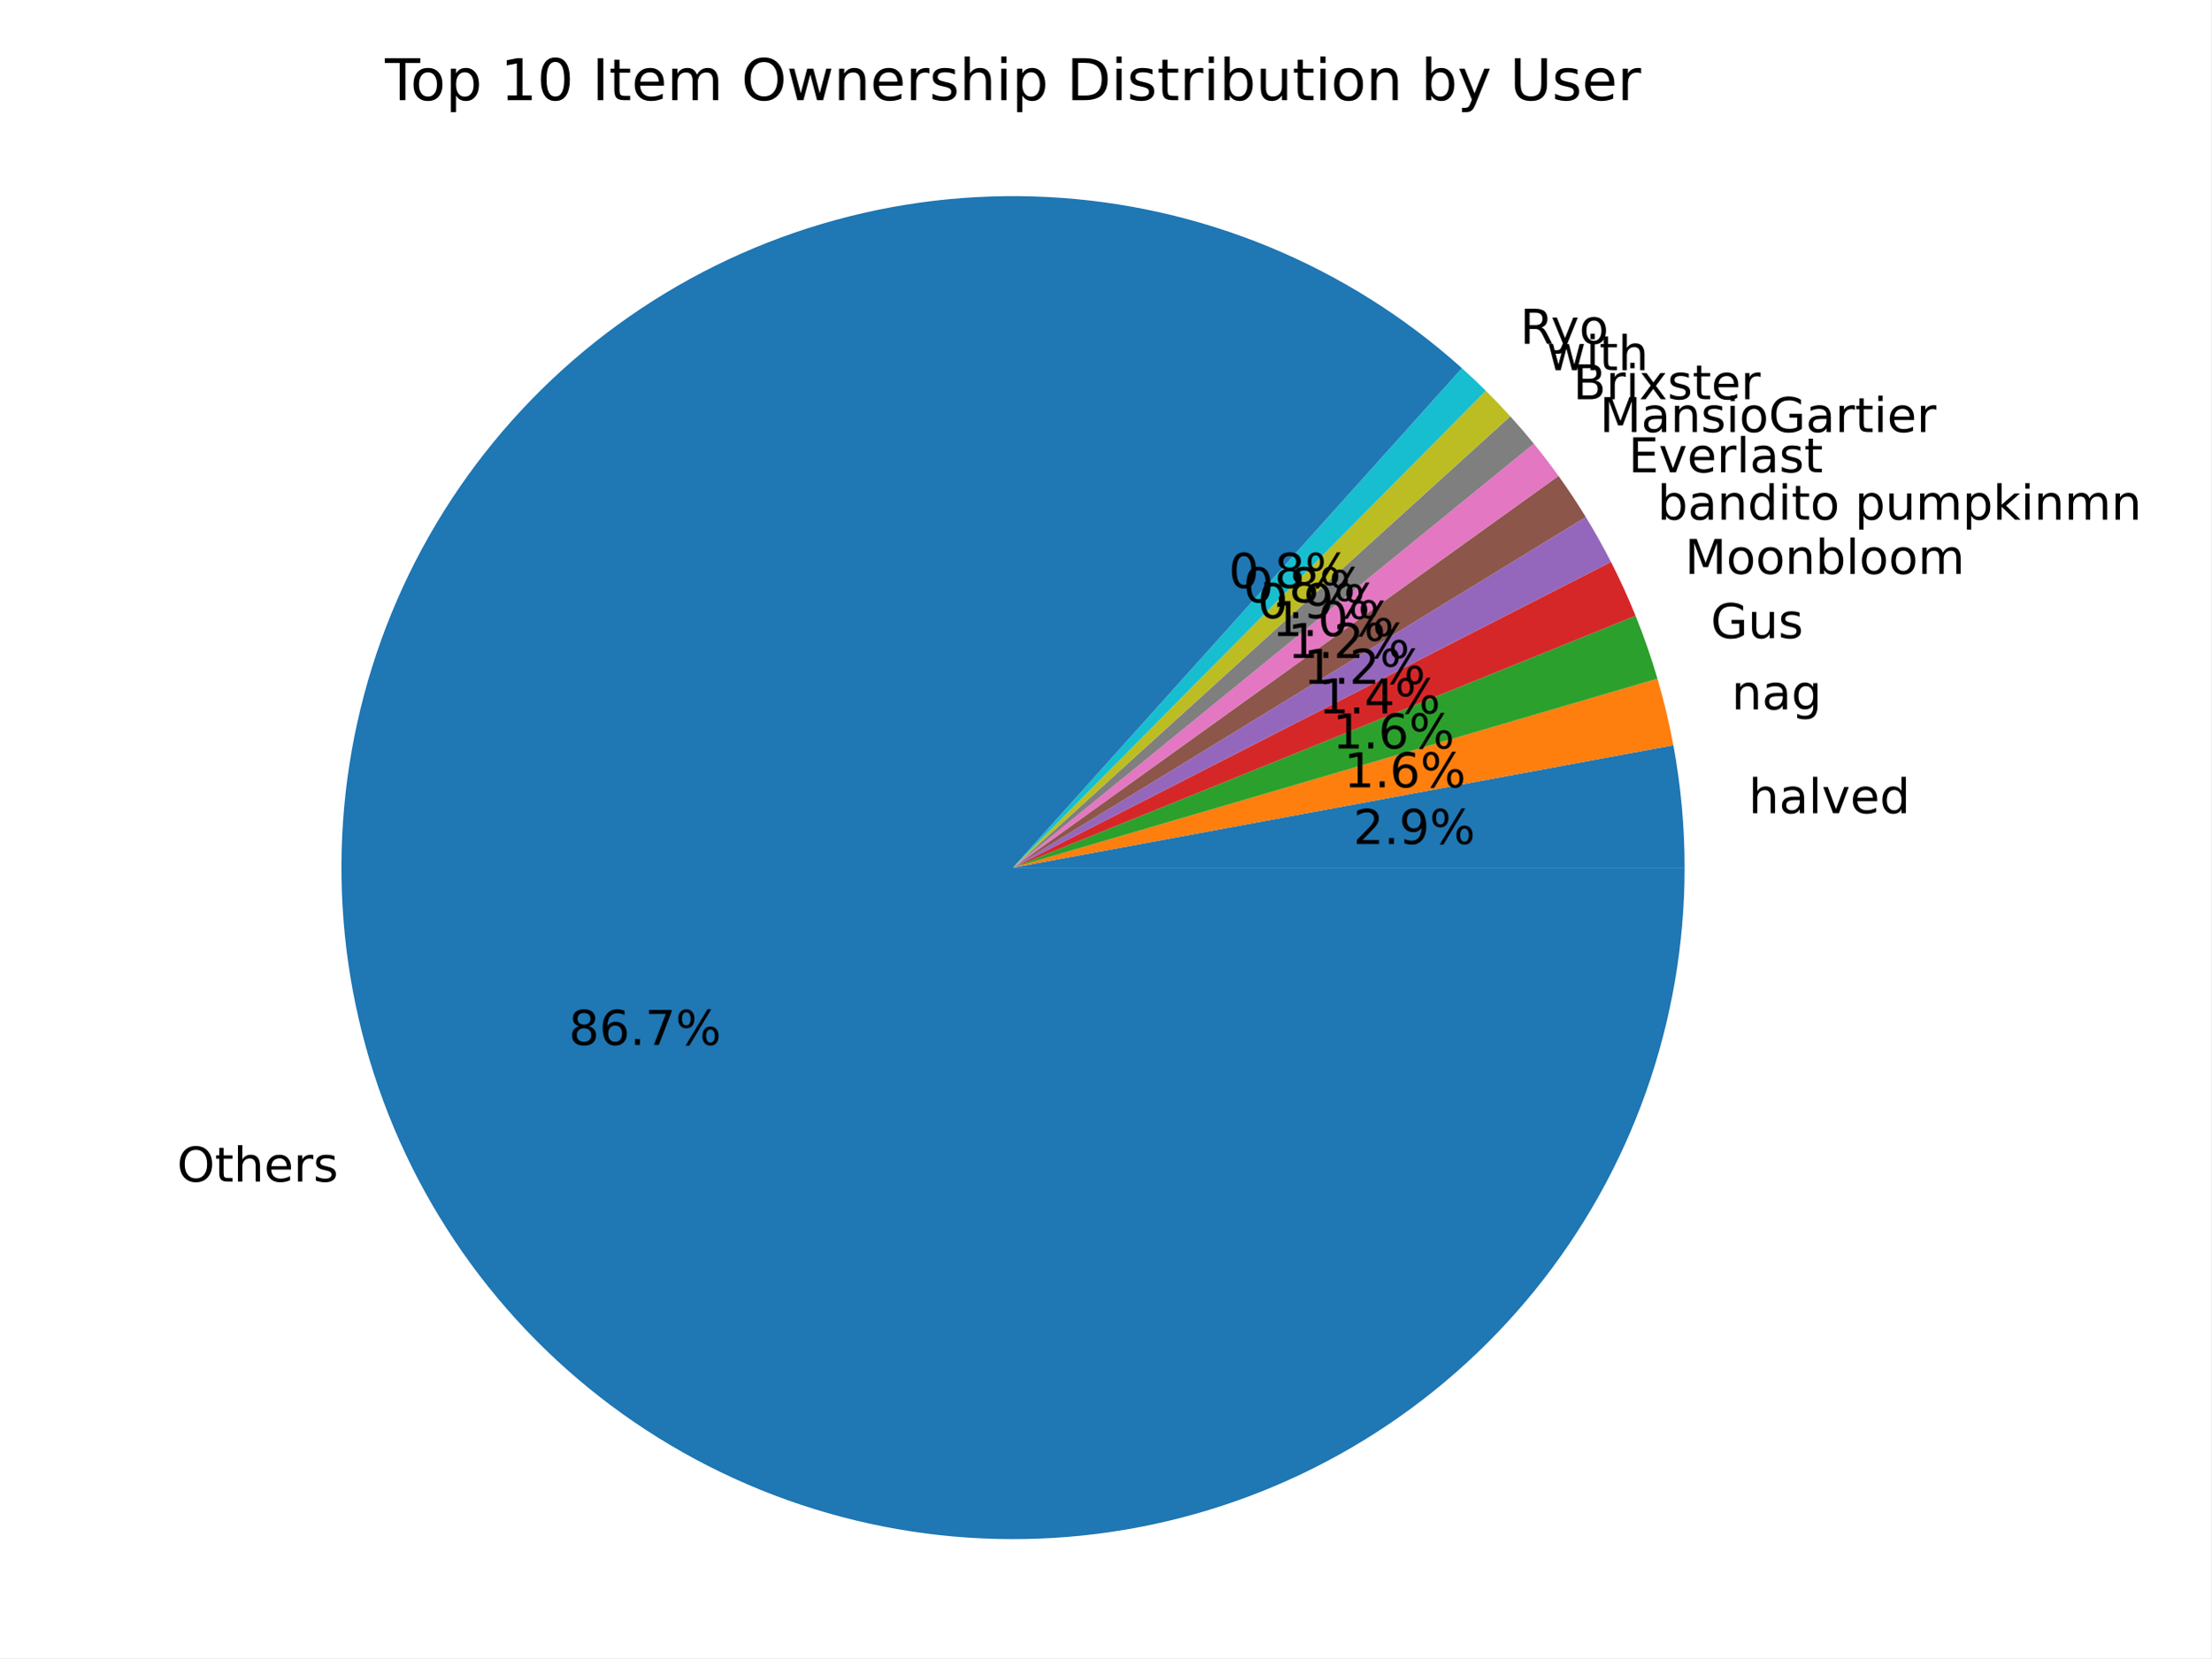
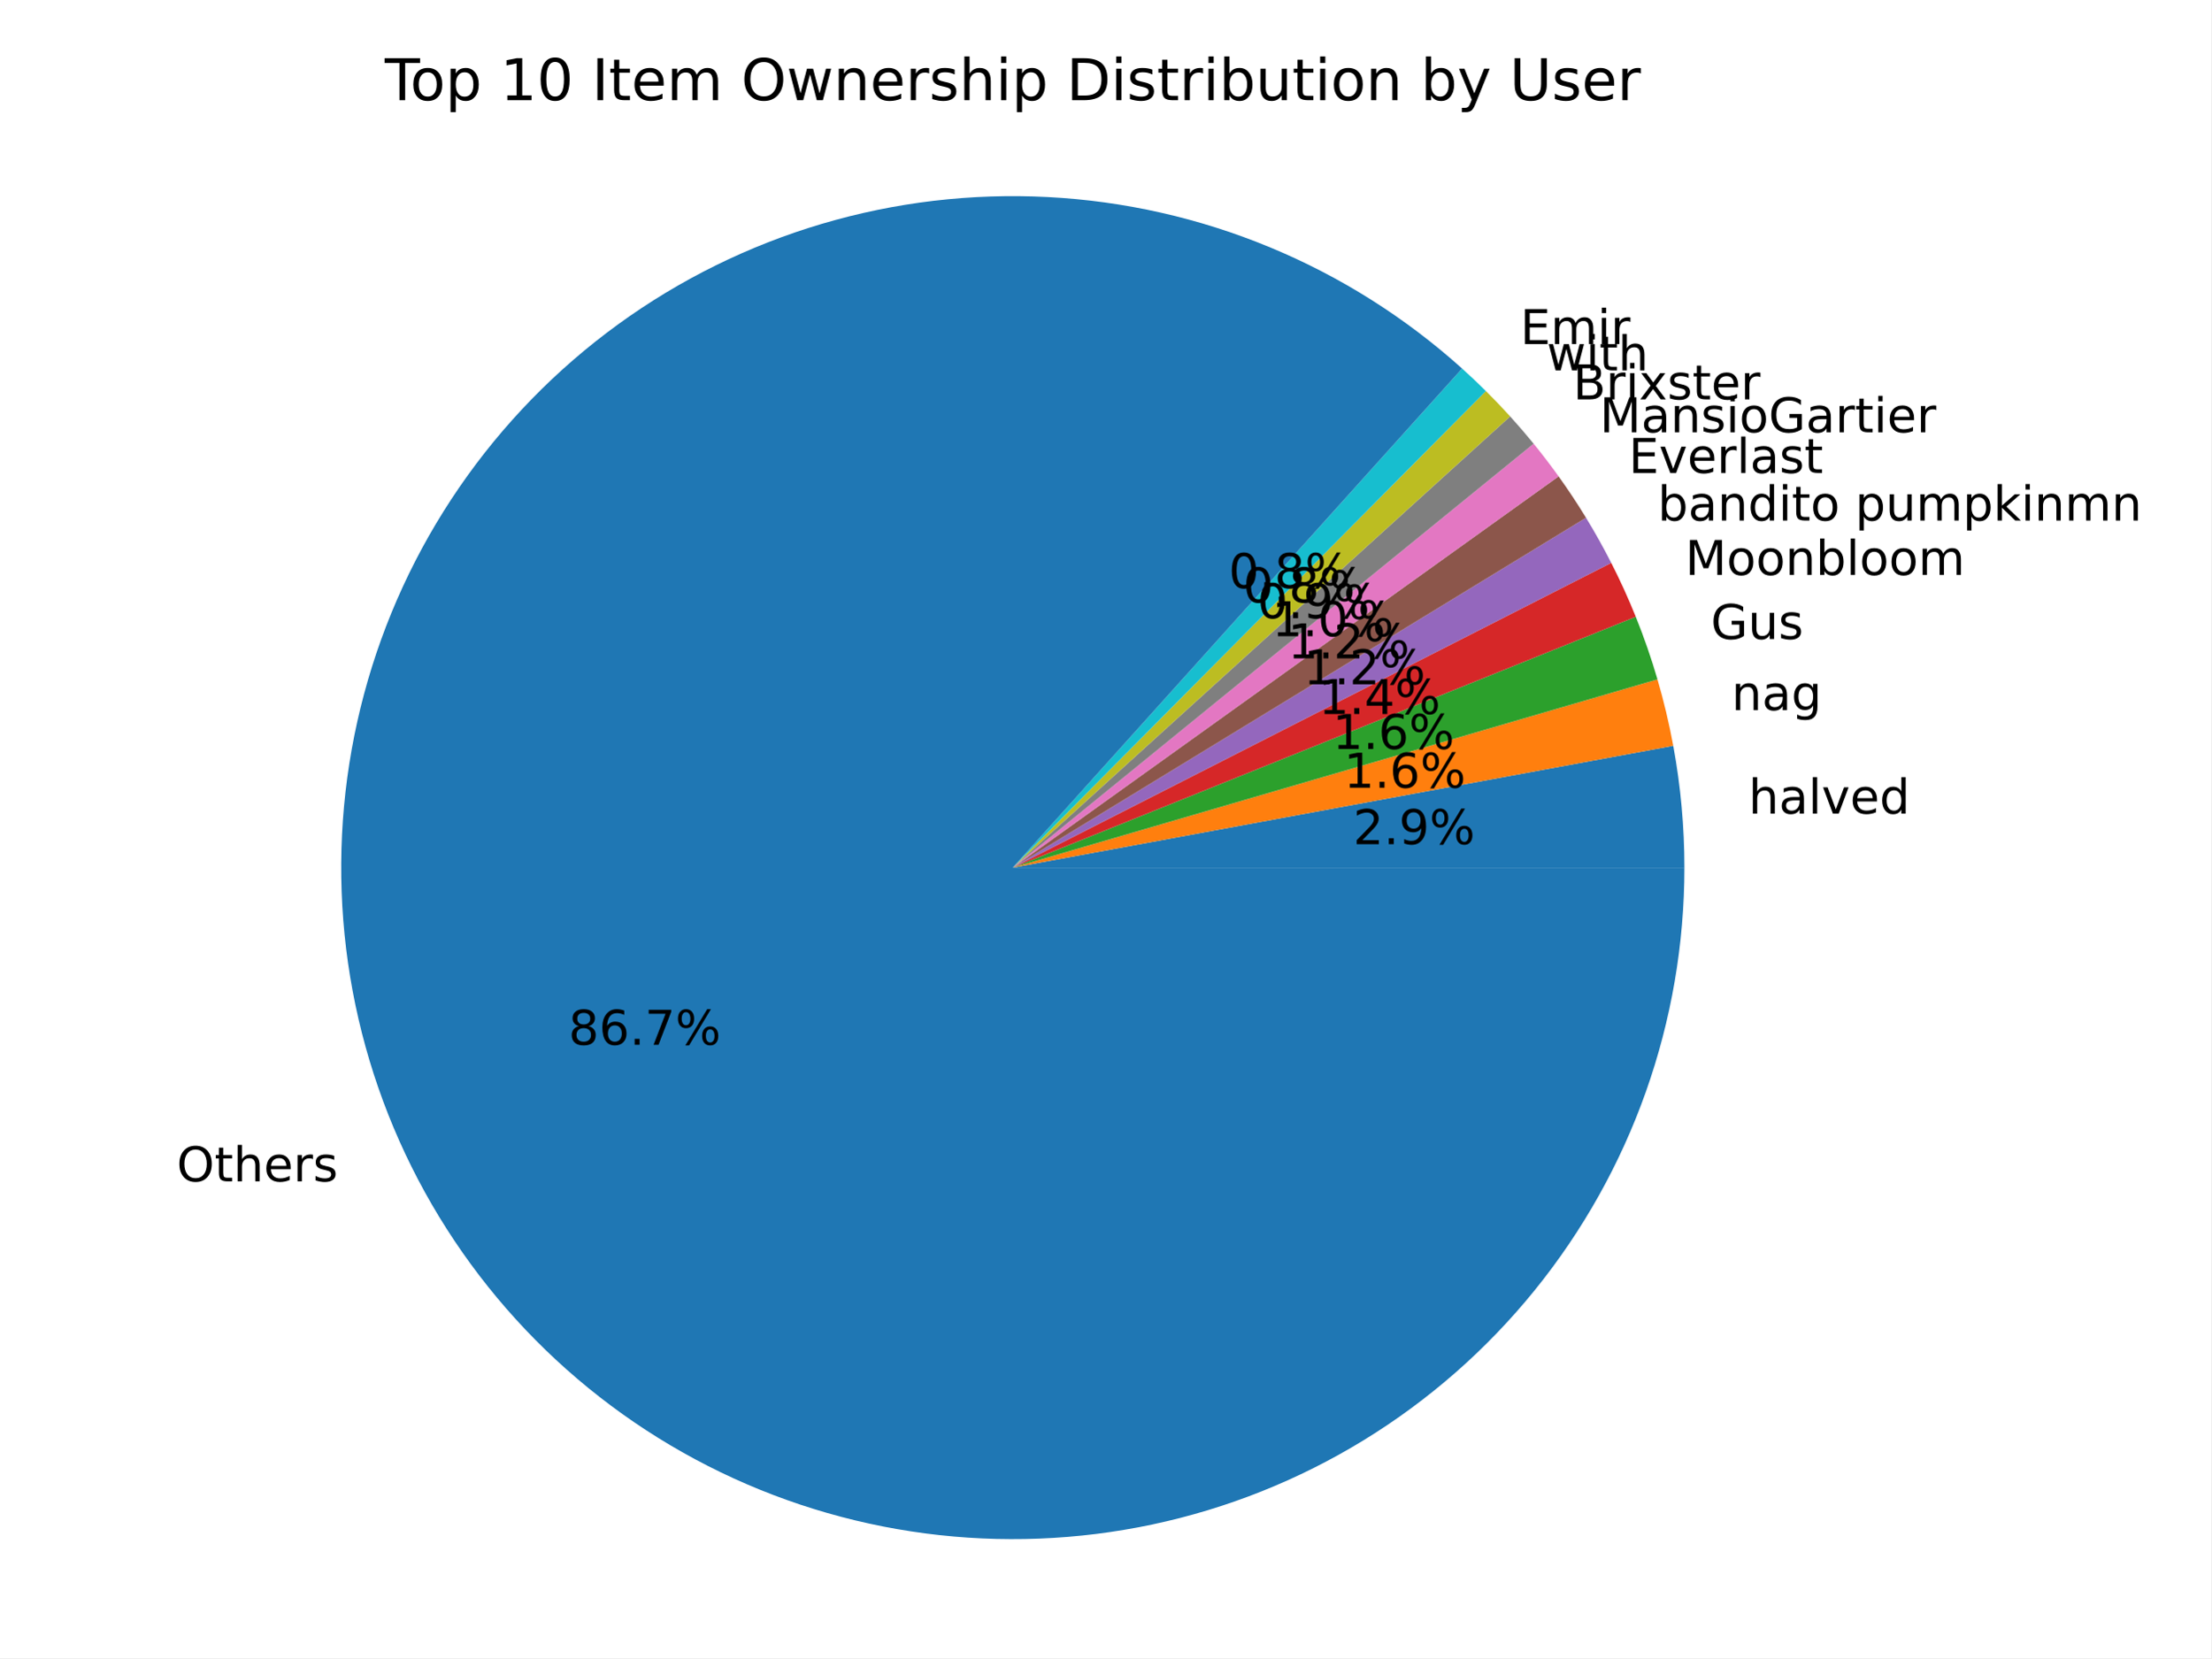
<svg xmlns="http://www.w3.org/2000/svg" xmlns:xlink="http://www.w3.org/1999/xlink" width="460.8pt" height="345.6pt" viewBox="0 0 460.8 345.6" version="1.1">
  <defs>
    <style type="text/css">*{stroke-linejoin: round; stroke-linecap: butt}</style>
  </defs>
  <g id="figure_1">
    <g id="patch_1">
      <path d="M 0 345.6  L 460.8 345.6  L 460.8 0  L 0 0  z " style="fill: #ffffff" />
    </g>
    <g id="axes_1">
      <g id="patch_2">
-         <path d="M 351.08 180.84  C 351.08 176.562 350.884 172.286 350.492 168.026  C 350.101 163.766 349.514 159.527 348.734 155.32  L 211.116 180.84  z " style="fill: #1f77b4" />
+         <path d="M 351.034 180.84  C 351.034 176.583 350.84 172.329 350.452 168.09  C 350.064 163.851 349.483 159.631 348.711 155.445  L 211.071 180.84  z " style="fill: #1f77b4" />
      </g>
      <g id="patch_3">
-         <path d="M 348.734 155.32  C 348.3 152.984 347.808 150.659 347.256 148.347  C 346.704 146.036 346.094 143.739 345.425 141.458  L 211.116 180.84  z " style="fill: #ff7f0e" />
+         <path d="M 348.711 155.445  C 348.281 153.111 347.791 150.789 347.242 148.48  C 346.693 146.171 346.086 143.876 345.42 141.598  L 211.071 180.84  z " style="fill: #ff7f0e" />
      </g>
      <g id="patch_4">
-         <path d="M 345.425 141.458  C 344.774 139.237 344.068 137.032 343.307 134.846  C 342.546 132.66 341.732 130.493 340.863 128.347  L 211.116 180.84  z " style="fill: #2ca02c" />
+         <path d="M 345.42 141.598  C 344.775 139.387 344.074 137.192 343.32 135.016  C 342.566 132.84 341.759 130.682 340.898 128.546  L 211.071 180.84  z " style="fill: #2ca02c" />
      </g>
      <g id="patch_5">
-         <path d="M 340.863 128.347  C 340.091 126.438 339.277 124.546 338.421 122.673  C 337.565 120.8 336.668 118.946 335.73 117.112  L 211.116 180.84  z " style="fill: #d62728" />
+         <path d="M 340.898 128.546  C 340.129 126.637 339.318 124.745 338.466 122.872  C 337.613 120.999 336.72 119.145 335.786 117.311  L 211.071 180.84  z " style="fill: #d62728" />
      </g>
      <g id="patch_6">
-         <path d="M 335.73 117.112  C 334.917 115.521 334.073 113.946 333.199 112.388  C 332.325 110.83 331.422 109.288 330.489 107.764  L 211.116 180.84  z " style="fill: #9467bd" />
+         <path d="M 335.786 117.311  C 334.971 115.711 334.125 114.127 333.249 112.56  C 332.374 110.993 331.468 109.443 330.532 107.91  L 211.071 180.84  z " style="fill: #9467bd" />
      </g>
      <g id="patch_7">
-         <path d="M 330.489 107.764  C 329.593 106.301 328.67 104.854 327.721 103.424  C 326.771 101.994 325.796 100.582 324.795 99.188  L 211.116 180.84  z " style="fill: #8c564b" />
+         <path d="M 330.532 107.91  C 329.633 106.438 328.707 104.982 327.754 103.544  C 326.802 102.106 325.822 100.685 324.817 99.283  L 211.071 180.84  z " style="fill: #8c564b" />
      </g>
      <g id="patch_8">
-         <path d="M 324.795 99.188  C 323.973 98.044 323.134 96.913 322.279 95.794  C 321.423 94.676 320.551 93.571 319.662 92.479  L 211.116 180.84  z " style="fill: #e377c2" />
+         <path d="M 324.817 99.283  C 323.985 98.123 323.136 96.976 322.269 95.842  C 321.402 94.707 320.518 93.587 319.617 92.48  L 211.071 180.84  z " style="fill: #e377c2" />
      </g>
      <g id="patch_9">
-         <path d="M 319.662 92.479  C 318.867 91.503 318.059 90.537 317.239 89.583  C 316.418 88.629 315.585 87.686 314.739 86.754  L 211.116 180.84  z " style="fill: #7f7f7f" />
+         <path d="M 319.617 92.48  C 318.826 91.508 318.023 90.548 317.206 89.598  C 316.39 88.649 315.561 87.71 314.719 86.783  L 211.071 180.84  z " style="fill: #7f7f7f" />
      </g>
      <g id="patch_10">
-         <path d="M 314.739 86.754  C 313.916 85.848 313.082 84.953 312.236 84.069  C 311.391 83.186 310.533 82.313 309.665 81.452  L 211.116 180.84  z " style="fill: #bcbd22" />
+         <path d="M 314.719 86.783  C 313.901 85.881 313.071 84.99 312.23 84.111  C 311.389 83.231 310.536 82.362 309.672 81.505  L 211.071 180.84  z " style="fill: #bcbd22" />
      </g>
      <g id="patch_11">
-         <path d="M 309.665 81.452  C 308.852 80.646 308.03 79.85 307.198 79.065  C 306.366 78.28 305.524 77.504 304.673 76.74  L 211.116 180.84  z " style="fill: #17becf" />
+         <path d="M 309.672 81.505  C 308.864 80.703 308.046 79.91 307.219 79.128  C 306.392 78.346 305.555 77.574 304.709 76.813  L 211.071 180.84  z " style="fill: #17becf" />
      </g>
      <g id="patch_12">
-         <path d="M 304.673 76.74  C 292.837 66.102 279.273 57.561 264.565 51.484  C 249.857 45.407 234.22 41.882 218.328 41.062  C 202.435 40.242 186.518 42.139 171.263 46.67  C 156.008 51.202 141.637 58.302 128.769 67.664  C 115.901 77.027 104.723 88.517 95.718 101.638  C 86.713 114.758 80.011 129.319 75.901 144.693  C 71.791 160.067 70.333 176.03 71.59 191.895  C 72.847 207.759 76.8 223.293 83.28 237.828  C 89.759 252.363 98.67 265.687 109.629 277.226  C 120.589 288.765 133.436 298.351 147.618 305.571  C 161.8 312.79 177.109 317.539 192.888 319.612  C 208.666 321.684 224.683 321.051 240.248 317.738  C 255.814 314.426 270.701 308.483 284.268 300.166  C 297.835 291.849 309.885 281.278 319.899 268.909  C 329.912 256.541 337.743 242.555 343.055 227.553  C 348.366 212.552 351.08 196.754 351.08 180.84  L 211.116 180.84  z " style="fill: #1f77b4" />
+         <path d="M 304.709 76.813  C 292.879 66.164 279.32 57.612 264.614 51.523  C 249.909 45.434 234.272 41.898 218.377 41.067  C 202.483 40.236 186.563 42.123 171.302 46.645  C 156.042 51.167 141.665 58.26 128.789 67.616  C 115.914 76.973 104.728 88.458 95.715 101.576  C 86.701 114.693 79.991 129.253 75.873 144.627  C 71.755 160.002 70.289 175.966 71.539 191.833  C 72.789 207.7 76.737 223.238 83.212 237.778  C 89.686 252.318 98.594 265.647 109.551 277.191  C 120.508 288.736 133.354 298.327 147.535 305.552  C 161.717 312.777 177.028 317.53 192.808 319.607  C 208.588 321.684 224.608 321.054 240.176 317.744  C 255.744 314.434 270.634 308.493 284.205 300.177  C 297.775 291.86 309.828 281.289 319.844 268.92  C 329.861 256.551 337.694 242.563 343.007 227.56  C 348.319 212.556 351.034 196.756 351.034 180.84  L 211.071 180.84  z " style="fill: #1f77b4" />
      </g>
      <g id="matplotlib.axis_1" />
      <g id="matplotlib.axis_2" />
      <g id="text_1">
-         <g transform="translate(364.4298 169.5043) scale(0.1 -0.1)">
+         <g transform="translate(364.3904 169.574) scale(0.1 -0.1)">
          <defs>
            <path id="DejaVuSans-68" d="M 3513 2113  L 3513 0  L 2938 0  L 2938 2094  Q 2938 2591 2744 2837  Q 2550 3084 2163 3084  Q 1697 3084 1428 2787  Q 1159 2491 1159 1978  L 1159 0  L 581 0  L 581 4863  L 1159 4863  L 1159 2956  Q 1366 3272 1645 3428  Q 1925 3584 2291 3584  Q 2894 3584 3203 3211  Q 3513 2838 3513 2113  z " transform="scale(0.015625)" />
            <path id="DejaVuSans-61" d="M 2194 1759  Q 1497 1759 1228 1600  Q 959 1441 959 1056  Q 959 750 1161 570  Q 1363 391 1709 391  Q 2188 391 2477 730  Q 2766 1069 2766 1631  L 2766 1759  L 2194 1759  z M 3341 1997  L 3341 0  L 2766 0  L 2766 531  Q 2569 213 2275 61  Q 1981 -91 1556 -91  Q 1019 -91 701 211  Q 384 513 384 1019  Q 384 1609 779 1909  Q 1175 2209 1959 2209  L 2766 2209  L 2766 2266  Q 2766 2663 2505 2880  Q 2244 3097 1772 3097  Q 1472 3097 1187 3025  Q 903 2953 641 2809  L 641 3341  Q 956 3463 1253 3523  Q 1550 3584 1831 3584  Q 2591 3584 2966 3190  Q 3341 2797 3341 1997  z " transform="scale(0.015625)" />
            <path id="DejaVuSans-6c" d="M 603 4863  L 1178 4863  L 1178 0  L 603 0  L 603 4863  z " transform="scale(0.015625)" />
            <path id="DejaVuSans-76" d="M 191 3500  L 800 3500  L 1894 563  L 2988 3500  L 3597 3500  L 2284 0  L 1503 0  L 191 3500  z " transform="scale(0.015625)" />
            <path id="DejaVuSans-65" d="M 3597 1894  L 3597 1613  L 953 1613  Q 991 1019 1311 708  Q 1631 397 2203 397  Q 2534 397 2845 478  Q 3156 559 3463 722  L 3463 178  Q 3153 47 2828 -22  Q 2503 -91 2169 -91  Q 1331 -91 842 396  Q 353 884 353 1716  Q 353 2575 817 3079  Q 1281 3584 2069 3584  Q 2775 3584 3186 3129  Q 3597 2675 3597 1894  z M 3022 2063  Q 3016 2534 2758 2815  Q 2500 3097 2075 3097  Q 1594 3097 1305 2825  Q 1016 2553 972 2059  L 3022 2063  z " transform="scale(0.015625)" />
            <path id="DejaVuSans-64" d="M 2906 2969  L 2906 4863  L 3481 4863  L 3481 0  L 2906 0  L 2906 525  Q 2725 213 2448 61  Q 2172 -91 1784 -91  Q 1150 -91 751 415  Q 353 922 353 1747  Q 353 2572 751 3078  Q 1150 3584 1784 3584  Q 2172 3584 2448 3432  Q 2725 3281 2906 2969  z M 947 1747  Q 947 1113 1208 752  Q 1469 391 1925 391  Q 2381 391 2643 752  Q 2906 1113 2906 1747  Q 2906 2381 2643 2742  Q 2381 3103 1925 3103  Q 1469 3103 1208 2742  Q 947 2381 947 1747  z " transform="scale(0.015625)" />
          </defs>
          <use xlink:href="#DejaVuSans-68" />
          <use xlink:href="#DejaVuSans-61" x="63.379" />
          <use xlink:href="#DejaVuSans-6c" x="124.658" />
          <use xlink:href="#DejaVuSans-76" x="152.441" />
          <use xlink:href="#DejaVuSans-65" x="211.621" />
          <use xlink:href="#DejaVuSans-64" x="273.145" />
        </g>
      </g>
      <g id="text_2">
-         <g transform="translate(282.0395 175.9112) scale(0.1 -0.1)">
+         <g transform="translate(281.9972 175.9492) scale(0.1 -0.1)">
          <defs>
            <path id="DejaVuSans-32" d="M 1228 531  L 3431 531  L 3431 0  L 469 0  L 469 531  Q 828 903 1448 1529  Q 2069 2156 2228 2338  Q 2531 2678 2651 2914  Q 2772 3150 2772 3378  Q 2772 3750 2511 3984  Q 2250 4219 1831 4219  Q 1534 4219 1204 4116  Q 875 4013 500 3803  L 500 4441  Q 881 4594 1212 4672  Q 1544 4750 1819 4750  Q 2544 4750 2975 4387  Q 3406 4025 3406 3419  Q 3406 3131 3298 2873  Q 3191 2616 2906 2266  Q 2828 2175 2409 1742  Q 1991 1309 1228 531  z " transform="scale(0.015625)" />
            <path id="DejaVuSans-2e" d="M 684 794  L 1344 794  L 1344 0  L 684 0  L 684 794  z " transform="scale(0.015625)" />
            <path id="DejaVuSans-39" d="M 703 97  L 703 672  Q 941 559 1184 500  Q 1428 441 1663 441  Q 2288 441 2617 861  Q 2947 1281 2994 2138  Q 2813 1869 2534 1725  Q 2256 1581 1919 1581  Q 1219 1581 811 2004  Q 403 2428 403 3163  Q 403 3881 828 4315  Q 1253 4750 1959 4750  Q 2769 4750 3195 4129  Q 3622 3509 3622 2328  Q 3622 1225 3098 567  Q 2575 -91 1691 -91  Q 1453 -91 1209 -44  Q 966 3 703 97  z M 1959 2075  Q 2384 2075 2632 2365  Q 2881 2656 2881 3163  Q 2881 3666 2632 3958  Q 2384 4250 1959 4250  Q 1534 4250 1286 3958  Q 1038 3666 1038 3163  Q 1038 2656 1286 2365  Q 1534 2075 1959 2075  z " transform="scale(0.015625)" />
            <path id="DejaVuSans-25" d="M 4653 2053  Q 4381 2053 4226 1822  Q 4072 1591 4072 1178  Q 4072 772 4226 539  Q 4381 306 4653 306  Q 4919 306 5073 539  Q 5228 772 5228 1178  Q 5228 1588 5073 1820  Q 4919 2053 4653 2053  z M 4653 2450  Q 5147 2450 5437 2106  Q 5728 1763 5728 1178  Q 5728 594 5436 251  Q 5144 -91 4653 -91  Q 4153 -91 3862 251  Q 3572 594 3572 1178  Q 3572 1766 3864 2108  Q 4156 2450 4653 2450  z M 1428 4353  Q 1159 4353 1004 4120  Q 850 3888 850 3481  Q 850 3069 1003 2837  Q 1156 2606 1428 2606  Q 1700 2606 1854 2837  Q 2009 3069 2009 3481  Q 2009 3884 1853 4118  Q 1697 4353 1428 4353  z M 4250 4750  L 4750 4750  L 1831 -91  L 1331 -91  L 4250 4750  z M 1428 4750  Q 1922 4750 2215 4408  Q 2509 4066 2509 3481  Q 2509 2891 2217 2550  Q 1925 2209 1428 2209  Q 931 2209 642 2551  Q 353 2894 353 3481  Q 353 4063 643 4406  Q 934 4750 1428 4750  z " transform="scale(0.015625)" />
          </defs>
          <use xlink:href="#DejaVuSans-32" />
          <use xlink:href="#DejaVuSans-2e" x="63.623" />
          <use xlink:href="#DejaVuSans-39" x="95.41" />
          <use xlink:href="#DejaVuSans-25" x="159.033" />
        </g>
      </g>
      <g id="text_3">
-         <g transform="translate(360.8701 147.8573) scale(0.1 -0.1)">
+         <g transform="translate(360.859 148.0032) scale(0.1 -0.1)">
          <defs>
            <path id="DejaVuSans-6e" d="M 3513 2113  L 3513 0  L 2938 0  L 2938 2094  Q 2938 2591 2744 2837  Q 2550 3084 2163 3084  Q 1697 3084 1428 2787  Q 1159 2491 1159 1978  L 1159 0  L 581 0  L 581 3500  L 1159 3500  L 1159 2956  Q 1366 3272 1645 3428  Q 1925 3584 2291 3584  Q 2894 3584 3203 3211  Q 3513 2838 3513 2113  z " transform="scale(0.015625)" />
            <path id="DejaVuSans-67" d="M 2906 1791  Q 2906 2416 2648 2759  Q 2391 3103 1925 3103  Q 1463 3103 1205 2759  Q 947 2416 947 1791  Q 947 1169 1205 825  Q 1463 481 1925 481  Q 2391 481 2648 825  Q 2906 1169 2906 1791  z M 3481 434  Q 3481 -459 3084 -895  Q 2688 -1331 1869 -1331  Q 1566 -1331 1297 -1286  Q 1028 -1241 775 -1147  L 775 -588  Q 1028 -725 1275 -790  Q 1522 -856 1778 -856  Q 2344 -856 2625 -561  Q 2906 -266 2906 331  L 2906 616  Q 2728 306 2450 153  Q 2172 0 1784 0  Q 1141 0 747 490  Q 353 981 353 1791  Q 353 2603 747 3093  Q 1141 3584 1784 3584  Q 2172 3584 2450 3431  Q 2728 3278 2906 2969  L 2906 3500  L 3481 3500  L 3481 434  z " transform="scale(0.015625)" />
          </defs>
          <use xlink:href="#DejaVuSans-6e" />
          <use xlink:href="#DejaVuSans-61" x="63.379" />
          <use xlink:href="#DejaVuSans-67" x="124.658" />
        </g>
      </g>
      <g id="text_4">
-         <g transform="translate(280.0978 164.1037) scale(0.1 -0.1)">
+         <g transform="translate(280.071 164.1833) scale(0.1 -0.1)">
          <defs>
            <path id="DejaVuSans-31" d="M 794 531  L 1825 531  L 1825 4091  L 703 3866  L 703 4441  L 1819 4666  L 2450 4666  L 2450 531  L 3481 531  L 3481 0  L 794 0  L 794 531  z " transform="scale(0.015625)" />
            <path id="DejaVuSans-36" d="M 2113 2584  Q 1688 2584 1439 2293  Q 1191 2003 1191 1497  Q 1191 994 1439 701  Q 1688 409 2113 409  Q 2538 409 2786 701  Q 3034 994 3034 1497  Q 3034 2003 2786 2293  Q 2538 2584 2113 2584  z M 3366 4563  L 3366 3988  Q 3128 4100 2886 4159  Q 2644 4219 2406 4219  Q 1781 4219 1451 3797  Q 1122 3375 1075 2522  Q 1259 2794 1537 2939  Q 1816 3084 2150 3084  Q 2853 3084 3261 2657  Q 3669 2231 3669 1497  Q 3669 778 3244 343  Q 2819 -91 2113 -91  Q 1303 -91 875 529  Q 447 1150 447 2328  Q 447 3434 972 4092  Q 1497 4750 2381 4750  Q 2619 4750 2861 4703  Q 3103 4656 3366 4563  z " transform="scale(0.015625)" />
          </defs>
          <use xlink:href="#DejaVuSans-31" />
          <use xlink:href="#DejaVuSans-2e" x="63.623" />
          <use xlink:href="#DejaVuSans-36" x="95.41" />
          <use xlink:href="#DejaVuSans-25" x="159.033" />
        </g>
      </g>
      <g id="text_5">
-         <g transform="translate(356.5261 133.0062) scale(0.1 -0.1)">
+         <g transform="translate(356.5453 133.1931) scale(0.1 -0.1)">
          <defs>
            <path id="DejaVuSans-47" d="M 3809 666  L 3809 1919  L 2778 1919  L 2778 2438  L 4434 2438  L 4434 434  Q 4069 175 3628 42  Q 3188 -91 2688 -91  Q 1594 -91 976 548  Q 359 1188 359 2328  Q 359 3472 976 4111  Q 1594 4750 2688 4750  Q 3144 4750 3555 4637  Q 3966 4525 4313 4306  L 4313 3634  Q 3963 3931 3569 4081  Q 3175 4231 2741 4231  Q 1884 4231 1454 3753  Q 1025 3275 1025 2328  Q 1025 1384 1454 906  Q 1884 428 2741 428  Q 3075 428 3337 486  Q 3600 544 3809 666  z " transform="scale(0.015625)" />
            <path id="DejaVuSans-75" d="M 544 1381  L 544 3500  L 1119 3500  L 1119 1403  Q 1119 906 1312 657  Q 1506 409 1894 409  Q 2359 409 2629 706  Q 2900 1003 2900 1516  L 2900 3500  L 3475 3500  L 3475 0  L 2900 0  L 2900 538  Q 2691 219 2414 64  Q 2138 -91 1772 -91  Q 1169 -91 856 284  Q 544 659 544 1381  z M 1991 3584  L 1991 3584  z " transform="scale(0.015625)" />
            <path id="DejaVuSans-73" d="M 2834 3397  L 2834 2853  Q 2591 2978 2328 3040  Q 2066 3103 1784 3103  Q 1356 3103 1142 2972  Q 928 2841 928 2578  Q 928 2378 1081 2264  Q 1234 2150 1697 2047  L 1894 2003  Q 2506 1872 2764 1633  Q 3022 1394 3022 966  Q 3022 478 2636 193  Q 2250 -91 1575 -91  Q 1294 -91 989 -36  Q 684 19 347 128  L 347 722  Q 666 556 975 473  Q 1284 391 1588 391  Q 1994 391 2212 530  Q 2431 669 2431 922  Q 2431 1156 2273 1281  Q 2116 1406 1581 1522  L 1381 1569  Q 847 1681 609 1914  Q 372 2147 372 2553  Q 372 3047 722 3315  Q 1072 3584 1716 3584  Q 2034 3584 2315 3537  Q 2597 3491 2834 3397  z " transform="scale(0.015625)" />
          </defs>
          <use xlink:href="#DejaVuSans-47" />
          <use xlink:href="#DejaVuSans-75" x="77.49" />
          <use xlink:href="#DejaVuSans-73" x="140.869" />
        </g>
      </g>
      <g id="text_6">
-         <g transform="translate(277.7284 156.0031) scale(0.1 -0.1)">
+         <g transform="translate(277.718 156.1051) scale(0.1 -0.1)">
          <use xlink:href="#DejaVuSans-31" />
          <use xlink:href="#DejaVuSans-2e" x="63.623" />
          <use xlink:href="#DejaVuSans-36" x="95.41" />
          <use xlink:href="#DejaVuSans-25" x="159.033" />
        </g>
      </g>
      <g id="text_7">
-         <g transform="translate(351.1512 119.6157) scale(0.1 -0.1)">
+         <g transform="translate(351.2052 119.8345) scale(0.1 -0.1)">
          <defs>
            <path id="DejaVuSans-4d" d="M 628 4666  L 1569 4666  L 2759 1491  L 3956 4666  L 4897 4666  L 4897 0  L 4281 0  L 4281 4097  L 3078 897  L 2444 897  L 1241 4097  L 1241 0  L 628 0  L 628 4666  z " transform="scale(0.015625)" />
            <path id="DejaVuSans-6f" d="M 1959 3097  Q 1497 3097 1228 2736  Q 959 2375 959 1747  Q 959 1119 1226 758  Q 1494 397 1959 397  Q 2419 397 2687 759  Q 2956 1122 2956 1747  Q 2956 2369 2687 2733  Q 2419 3097 1959 3097  z M 1959 3584  Q 2709 3584 3137 3096  Q 3566 2609 3566 1747  Q 3566 888 3137 398  Q 2709 -91 1959 -91  Q 1206 -91 779 398  Q 353 888 353 1747  Q 353 2609 779 3096  Q 1206 3584 1959 3584  z " transform="scale(0.015625)" />
            <path id="DejaVuSans-62" d="M 3116 1747  Q 3116 2381 2855 2742  Q 2594 3103 2138 3103  Q 1681 3103 1420 2742  Q 1159 2381 1159 1747  Q 1159 1113 1420 752  Q 1681 391 2138 391  Q 2594 391 2855 752  Q 3116 1113 3116 1747  z M 1159 2969  Q 1341 3281 1617 3432  Q 1894 3584 2278 3584  Q 2916 3584 3314 3078  Q 3713 2572 3713 1747  Q 3713 922 3314 415  Q 2916 -91 2278 -91  Q 1894 -91 1617 61  Q 1341 213 1159 525  L 1159 0  L 581 0  L 581 4863  L 1159 4863  L 1159 2969  z " transform="scale(0.015625)" />
            <path id="DejaVuSans-6d" d="M 3328 2828  Q 3544 3216 3844 3400  Q 4144 3584 4550 3584  Q 5097 3584 5394 3201  Q 5691 2819 5691 2113  L 5691 0  L 5113 0  L 5113 2094  Q 5113 2597 4934 2840  Q 4756 3084 4391 3084  Q 3944 3084 3684 2787  Q 3425 2491 3425 1978  L 3425 0  L 2847 0  L 2847 2094  Q 2847 2600 2669 2842  Q 2491 3084 2119 3084  Q 1678 3084 1418 2786  Q 1159 2488 1159 1978  L 1159 0  L 581 0  L 581 3500  L 1159 3500  L 1159 2956  Q 1356 3278 1631 3431  Q 1906 3584 2284 3584  Q 2666 3584 2933 3390  Q 3200 3197 3328 2828  z " transform="scale(0.015625)" />
          </defs>
          <use xlink:href="#DejaVuSans-4d" />
          <use xlink:href="#DejaVuSans-6f" x="86.279" />
          <use xlink:href="#DejaVuSans-6f" x="147.461" />
          <use xlink:href="#DejaVuSans-6e" x="208.643" />
          <use xlink:href="#DejaVuSans-62" x="272.021" />
          <use xlink:href="#DejaVuSans-6c" x="335.498" />
          <use xlink:href="#DejaVuSans-6f" x="363.281" />
          <use xlink:href="#DejaVuSans-6f" x="424.463" />
          <use xlink:href="#DejaVuSans-6d" x="485.645" />
        </g>
      </g>
      <g id="text_8">
-         <g transform="translate(274.7966 148.6992) scale(0.1 -0.1)">
+         <g transform="translate(274.8053 148.8185) scale(0.1 -0.1)">
          <defs>
            <path id="DejaVuSans-34" d="M 2419 4116  L 825 1625  L 2419 1625  L 2419 4116  z M 2253 4666  L 3047 4666  L 3047 1625  L 3713 1625  L 3713 1100  L 3047 1100  L 3047 0  L 2419 0  L 2419 1100  L 313 1100  L 313 1709  L 2253 4666  z " transform="scale(0.015625)" />
          </defs>
          <use xlink:href="#DejaVuSans-31" />
          <use xlink:href="#DejaVuSans-2e" x="63.623" />
          <use xlink:href="#DejaVuSans-34" x="95.41" />
          <use xlink:href="#DejaVuSans-25" x="159.033" />
        </g>
      </g>
      <g id="text_9">
-         <g transform="translate(345.4071 108.3022) scale(0.1 -0.1)">
+         <g transform="translate(345.4672 108.4914) scale(0.1 -0.1)">
          <defs>
            <path id="DejaVuSans-69" d="M 603 3500  L 1178 3500  L 1178 0  L 603 0  L 603 3500  z M 603 4863  L 1178 4863  L 1178 4134  L 603 4134  L 603 4863  z " transform="scale(0.015625)" />
            <path id="DejaVuSans-74" d="M 1172 4494  L 1172 3500  L 2356 3500  L 2356 3053  L 1172 3053  L 1172 1153  Q 1172 725 1289 603  Q 1406 481 1766 481  L 2356 481  L 2356 0  L 1766 0  Q 1100 0 847 248  Q 594 497 594 1153  L 594 3053  L 172 3053  L 172 3500  L 594 3500  L 594 4494  L 1172 4494  z " transform="scale(0.015625)" />
            <path id="DejaVuSans-20" transform="scale(0.015625)" />
            <path id="DejaVuSans-70" d="M 1159 525  L 1159 -1331  L 581 -1331  L 581 3500  L 1159 3500  L 1159 2969  Q 1341 3281 1617 3432  Q 1894 3584 2278 3584  Q 2916 3584 3314 3078  Q 3713 2572 3713 1747  Q 3713 922 3314 415  Q 2916 -91 2278 -91  Q 1894 -91 1617 61  Q 1341 213 1159 525  z M 3116 1747  Q 3116 2381 2855 2742  Q 2594 3103 2138 3103  Q 1681 3103 1420 2742  Q 1159 2381 1159 1747  Q 1159 1113 1420 752  Q 1681 391 2138 391  Q 2594 391 2855 752  Q 3116 1113 3116 1747  z " transform="scale(0.015625)" />
            <path id="DejaVuSans-6b" d="M 581 4863  L 1159 4863  L 1159 1991  L 2875 3500  L 3609 3500  L 1753 1863  L 3688 0  L 2938 0  L 1159 1709  L 1159 0  L 581 0  L 581 4863  z " transform="scale(0.015625)" />
          </defs>
          <use xlink:href="#DejaVuSans-62" />
          <use xlink:href="#DejaVuSans-61" x="63.477" />
          <use xlink:href="#DejaVuSans-6e" x="124.756" />
          <use xlink:href="#DejaVuSans-64" x="188.135" />
          <use xlink:href="#DejaVuSans-69" x="251.611" />
          <use xlink:href="#DejaVuSans-74" x="279.395" />
          <use xlink:href="#DejaVuSans-6f" x="318.604" />
          <use xlink:href="#DejaVuSans-20" x="379.785" />
          <use xlink:href="#DejaVuSans-70" x="411.572" />
          <use xlink:href="#DejaVuSans-75" x="475.049" />
          <use xlink:href="#DejaVuSans-6d" x="538.428" />
          <use xlink:href="#DejaVuSans-70" x="635.84" />
          <use xlink:href="#DejaVuSans-6b" x="699.316" />
          <use xlink:href="#DejaVuSans-69" x="757.227" />
          <use xlink:href="#DejaVuSans-6e" x="785.01" />
          <use xlink:href="#DejaVuSans-6d" x="848.389" />
          <use xlink:href="#DejaVuSans-6e" x="945.801" />
        </g>
      </g>
      <g id="text_10">
-         <g transform="translate(271.6635 142.5282) scale(0.1 -0.1)">
+         <g transform="translate(271.6755 142.6314) scale(0.1 -0.1)">
          <use xlink:href="#DejaVuSans-31" />
          <use xlink:href="#DejaVuSans-2e" x="63.623" />
          <use xlink:href="#DejaVuSans-32" x="95.41" />
          <use xlink:href="#DejaVuSans-25" x="159.033" />
        </g>
      </g>
      <g id="text_11">
-         <g transform="translate(339.3809 98.44147) scale(0.1 -0.1)">
+         <g transform="translate(339.4228 98.57356) scale(0.1 -0.1)">
          <defs>
            <path id="DejaVuSans-45" d="M 628 4666  L 3578 4666  L 3578 4134  L 1259 4134  L 1259 2753  L 3481 2753  L 3481 2222  L 1259 2222  L 1259 531  L 3634 531  L 3634 0  L 628 0  L 628 4666  z " transform="scale(0.015625)" />
            <path id="DejaVuSans-72" d="M 2631 2963  Q 2534 3019 2420 3045  Q 2306 3072 2169 3072  Q 1681 3072 1420 2755  Q 1159 2438 1159 1844  L 1159 0  L 581 0  L 581 3500  L 1159 3500  L 1159 2956  Q 1341 3275 1631 3429  Q 1922 3584 2338 3584  Q 2397 3584 2469 3576  Q 2541 3569 2628 3553  L 2631 2963  z " transform="scale(0.015625)" />
          </defs>
          <use xlink:href="#DejaVuSans-45" />
          <use xlink:href="#DejaVuSans-76" x="63.184" />
          <use xlink:href="#DejaVuSans-65" x="122.363" />
          <use xlink:href="#DejaVuSans-72" x="183.887" />
          <use xlink:href="#DejaVuSans-6c" x="225" />
          <use xlink:href="#DejaVuSans-61" x="252.783" />
          <use xlink:href="#DejaVuSans-73" x="314.062" />
          <use xlink:href="#DejaVuSans-74" x="366.162" />
        </g>
      </g>
      <g id="text_12">
-         <g transform="translate(268.3765 137.1496) scale(0.1 -0.1)">
+         <g transform="translate(268.3785 137.2217) scale(0.1 -0.1)">
          <use xlink:href="#DejaVuSans-31" />
          <use xlink:href="#DejaVuSans-2e" x="63.623" />
          <use xlink:href="#DejaVuSans-32" x="95.41" />
          <use xlink:href="#DejaVuSans-25" x="159.033" />
        </g>
      </g>
      <g id="text_13">
-         <g transform="translate(333.3949 90.04929) scale(0.1 -0.1)">
+         <g transform="translate(333.3887 90.10104) scale(0.1 -0.1)">
          <use xlink:href="#DejaVuSans-4d" />
          <use xlink:href="#DejaVuSans-61" x="86.279" />
          <use xlink:href="#DejaVuSans-6e" x="147.559" />
          <use xlink:href="#DejaVuSans-73" x="210.938" />
          <use xlink:href="#DejaVuSans-69" x="263.037" />
          <use xlink:href="#DejaVuSans-6f" x="290.82" />
          <use xlink:href="#DejaVuSans-47" x="352.002" />
          <use xlink:href="#DejaVuSans-61" x="429.492" />
          <use xlink:href="#DejaVuSans-72" x="490.771" />
          <use xlink:href="#DejaVuSans-74" x="531.885" />
          <use xlink:href="#DejaVuSans-69" x="571.094" />
          <use xlink:href="#DejaVuSans-65" x="598.877" />
          <use xlink:href="#DejaVuSans-72" x="660.4" />
        </g>
      </g>
      <g id="text_14">
-         <g transform="translate(265.1114 132.5721) scale(0.1 -0.1)">
+         <g transform="translate(265.0872 132.6003) scale(0.1 -0.1)">
          <defs>
            <path id="DejaVuSans-30" d="M 2034 4250  Q 1547 4250 1301 3770  Q 1056 3291 1056 2328  Q 1056 1369 1301 889  Q 1547 409 2034 409  Q 2525 409 2770 889  Q 3016 1369 3016 2328  Q 3016 3291 2770 3770  Q 2525 4250 2034 4250  z M 2034 4750  Q 2819 4750 3233 4129  Q 3647 3509 3647 2328  Q 3647 1150 3233 529  Q 2819 -91 2034 -91  Q 1250 -91 836 529  Q 422 1150 422 2328  Q 422 3509 836 4129  Q 1250 4750 2034 4750  z " transform="scale(0.015625)" />
          </defs>
          <use xlink:href="#DejaVuSans-31" />
          <use xlink:href="#DejaVuSans-2e" x="63.623" />
          <use xlink:href="#DejaVuSans-30" x="95.41" />
          <use xlink:href="#DejaVuSans-25" x="159.033" />
        </g>
      </g>
      <g id="text_15">
-         <g transform="translate(327.8511 83.21671) scale(0.1 -0.1)">
+         <g transform="translate(327.8197 83.23346) scale(0.1 -0.1)">
          <defs>
            <path id="DejaVuSans-42" d="M 1259 2228  L 1259 519  L 2272 519  Q 2781 519 3026 730  Q 3272 941 3272 1375  Q 3272 1813 3026 2020  Q 2781 2228 2272 2228  L 1259 2228  z M 1259 4147  L 1259 2741  L 2194 2741  Q 2656 2741 2882 2914  Q 3109 3088 3109 3444  Q 3109 3797 2882 3972  Q 2656 4147 2194 4147  L 1259 4147  z M 628 4666  L 2241 4666  Q 2963 4666 3353 4366  Q 3744 4066 3744 3513  Q 3744 3084 3544 2831  Q 3344 2578 2956 2516  Q 3422 2416 3680 2098  Q 3938 1781 3938 1306  Q 3938 681 3513 340  Q 3088 0 2303 0  L 628 0  L 628 4666  z " transform="scale(0.015625)" />
            <path id="DejaVuSans-78" d="M 3513 3500  L 2247 1797  L 3578 0  L 2900 0  L 1881 1375  L 863 0  L 184 0  L 1544 1831  L 300 3500  L 978 3500  L 1906 2253  L 2834 3500  L 3513 3500  z " transform="scale(0.015625)" />
          </defs>
          <use xlink:href="#DejaVuSans-42" />
          <use xlink:href="#DejaVuSans-72" x="68.604" />
          <use xlink:href="#DejaVuSans-69" x="109.717" />
          <use xlink:href="#DejaVuSans-78" x="137.5" />
          <use xlink:href="#DejaVuSans-73" x="196.68" />
          <use xlink:href="#DejaVuSans-74" x="248.779" />
          <use xlink:href="#DejaVuSans-65" x="287.988" />
          <use xlink:href="#DejaVuSans-72" x="349.512" />
        </g>
      </g>
      <g id="text_16">
-         <g transform="translate(262.0875 128.8452) scale(0.1 -0.1)">
+         <g transform="translate(262.0496 128.8543) scale(0.1 -0.1)">
          <use xlink:href="#DejaVuSans-30" />
          <use xlink:href="#DejaVuSans-2e" x="63.623" />
          <use xlink:href="#DejaVuSans-39" x="95.41" />
          <use xlink:href="#DejaVuSans-25" x="159.033" />
        </g>
      </g>
      <g id="text_17">
-         <g transform="translate(322.3485 77.1518) scale(0.1 -0.1)">
+         <g transform="translate(322.3461 77.1971) scale(0.1 -0.1)">
          <defs>
            <path id="DejaVuSans-77" d="M 269 3500  L 844 3500  L 1563 769  L 2278 3500  L 2956 3500  L 3675 769  L 4391 3500  L 4966 3500  L 4050 0  L 3372 0  L 2619 2869  L 1863 0  L 1184 0  L 269 3500  z " transform="scale(0.015625)" />
          </defs>
          <use xlink:href="#DejaVuSans-77" />
          <use xlink:href="#DejaVuSans-69" x="81.787" />
          <use xlink:href="#DejaVuSans-74" x="109.57" />
          <use xlink:href="#DejaVuSans-68" x="148.779" />
        </g>
      </g>
      <g id="text_18">
-         <g transform="translate(259.0861 125.5371) scale(0.1 -0.1)">
+         <g transform="translate(259.0639 125.5618) scale(0.1 -0.1)">
          <defs>
            <path id="DejaVuSans-38" d="M 2034 2216  Q 1584 2216 1326 1975  Q 1069 1734 1069 1313  Q 1069 891 1326 650  Q 1584 409 2034 409  Q 2484 409 2743 651  Q 3003 894 3003 1313  Q 3003 1734 2745 1975  Q 2488 2216 2034 2216  z M 1403 2484  Q 997 2584 770 2862  Q 544 3141 544 3541  Q 544 4100 942 4425  Q 1341 4750 2034 4750  Q 2731 4750 3128 4425  Q 3525 4100 3525 3541  Q 3525 3141 3298 2862  Q 3072 2584 2669 2484  Q 3125 2378 3379 2068  Q 3634 1759 3634 1313  Q 3634 634 3220 271  Q 2806 -91 2034 -91  Q 1263 -91 848 271  Q 434 634 434 1313  Q 434 1759 690 2068  Q 947 2378 1403 2484  z M 1172 3481  Q 1172 3119 1398 2916  Q 1625 2713 2034 2713  Q 2441 2713 2670 2916  Q 2900 3119 2900 3481  Q 2900 3844 2670 4047  Q 2441 4250 2034 4250  Q 1625 4250 1398 4047  Q 1172 3844 1172 3481  z " transform="scale(0.015625)" />
          </defs>
          <use xlink:href="#DejaVuSans-30" />
          <use xlink:href="#DejaVuSans-2e" x="63.623" />
          <use xlink:href="#DejaVuSans-38" x="95.41" />
          <use xlink:href="#DejaVuSans-25" x="159.033" />
        </g>
      </g>
      <g id="text_19">
-         <g transform="translate(316.8061 71.64689) scale(0.1 -0.1)">
-           <defs>
-             <path id="DejaVuSans-52" d="M 2841 2188  Q 3044 2119 3236 1894  Q 3428 1669 3622 1275  L 4263 0  L 3584 0  L 2988 1197  Q 2756 1666 2539 1819  Q 2322 1972 1947 1972  L 1259 1972  L 1259 0  L 628 0  L 628 4666  L 2053 4666  Q 2853 4666 3247 4331  Q 3641 3997 3641 3322  Q 3641 2881 3436 2590  Q 3231 2300 2841 2188  z M 1259 4147  L 1259 2491  L 2053 2491  Q 2509 2491 2742 2702  Q 2975 2913 2975 3322  Q 2975 3731 2742 3939  Q 2509 4147 2053 4147  L 1259 4147  z " transform="scale(0.015625)" />
-             <path id="DejaVuSans-79" d="M 2059 -325  Q 1816 -950 1584 -1140  Q 1353 -1331 966 -1331  L 506 -1331  L 506 -850  L 844 -850  Q 1081 -850 1212 -737  Q 1344 -625 1503 -206  L 1606 56  L 191 3500  L 800 3500  L 1894 763  L 2988 3500  L 3597 3500  L 2059 -325  z " transform="scale(0.015625)" />
-           </defs>
-           <use xlink:href="#DejaVuSans-52" />
-           <use xlink:href="#DejaVuSans-79" x="63.982" />
-           <use xlink:href="#DejaVuSans-6f" x="123.162" />
+         <g transform="translate(316.834 71.71655) scale(0.1 -0.1)">
+           <use xlink:href="#DejaVuSans-45" />
+           <use xlink:href="#DejaVuSans-6d" x="63.184" />
+           <use xlink:href="#DejaVuSans-69" x="160.596" />
+           <use xlink:href="#DejaVuSans-72" x="188.379" />
        </g>
      </g>
      <g id="text_20">
-         <g transform="translate(256.0629 122.5344) scale(0.1 -0.1)">
+         <g transform="translate(256.0574 122.5724) scale(0.1 -0.1)">
          <use xlink:href="#DejaVuSans-30" />
          <use xlink:href="#DejaVuSans-2e" x="63.623" />
          <use xlink:href="#DejaVuSans-38" x="95.41" />
          <use xlink:href="#DejaVuSans-25" x="159.033" />
        </g>
      </g>
      <g id="text_21">
-         <g transform="translate(36.89286 246.286) scale(0.1 -0.1)">
+         <g transform="translate(36.82267 246.2312) scale(0.1 -0.1)">
          <defs>
            <path id="DejaVuSans-4f" d="M 2522 4238  Q 1834 4238 1429 3725  Q 1025 3213 1025 2328  Q 1025 1447 1429 934  Q 1834 422 2522 422  Q 3209 422 3611 934  Q 4013 1447 4013 2328  Q 4013 3213 3611 3725  Q 3209 4238 2522 4238  z M 2522 4750  Q 3503 4750 4090 4092  Q 4678 3434 4678 2328  Q 4678 1225 4090 567  Q 3503 -91 2522 -91  Q 1538 -91 948 565  Q 359 1222 359 2328  Q 359 3434 948 4092  Q 1538 4750 2522 4750  z " transform="scale(0.015625)" />
          </defs>
          <use xlink:href="#DejaVuSans-4f" />
          <use xlink:href="#DejaVuSans-74" x="78.711" />
          <use xlink:href="#DejaVuSans-68" x="117.92" />
          <use xlink:href="#DejaVuSans-65" x="181.299" />
          <use xlink:href="#DejaVuSans-72" x="242.822" />
          <use xlink:href="#DejaVuSans-73" x="283.936" />
        </g>
      </g>
      <g id="text_22">
-         <g transform="translate(118.5307 217.7921) scale(0.1 -0.1)">
+         <g transform="translate(118.4716 217.7622) scale(0.1 -0.1)">
          <defs>
            <path id="DejaVuSans-37" d="M 525 4666  L 3525 4666  L 3525 4397  L 1831 0  L 1172 0  L 2766 4134  L 525 4134  L 525 4666  z " transform="scale(0.015625)" />
          </defs>
          <use xlink:href="#DejaVuSans-38" />
          <use xlink:href="#DejaVuSans-36" x="63.623" />
          <use xlink:href="#DejaVuSans-2e" x="127.246" />
          <use xlink:href="#DejaVuSans-37" x="159.033" />
          <use xlink:href="#DejaVuSans-25" x="222.656" />
        </g>
      </g>
      <g id="text_23">
-         <g transform="translate(80.22349 20.88) scale(0.12 -0.12)">
+         <g transform="translate(80.17773 20.88) scale(0.12 -0.12)">
          <defs>
            <path id="DejaVuSans-54" d="M -19 4666  L 3928 4666  L 3928 4134  L 2272 4134  L 2272 0  L 1638 0  L 1638 4134  L -19 4134  L -19 4666  z " transform="scale(0.015625)" />
            <path id="DejaVuSans-49" d="M 628 4666  L 1259 4666  L 1259 0  L 628 0  L 628 4666  z " transform="scale(0.015625)" />
            <path id="DejaVuSans-44" d="M 1259 4147  L 1259 519  L 2022 519  Q 2988 519 3436 956  Q 3884 1394 3884 2338  Q 3884 3275 3436 3711  Q 2988 4147 2022 4147  L 1259 4147  z M 628 4666  L 1925 4666  Q 3281 4666 3915 4102  Q 4550 3538 4550 2338  Q 4550 1131 3912 565  Q 3275 0 1925 0  L 628 0  L 628 4666  z " transform="scale(0.015625)" />
+             <path id="DejaVuSans-79" d="M 2059 -325  Q 1816 -950 1584 -1140  Q 1353 -1331 966 -1331  L 506 -1331  L 506 -850  L 844 -850  Q 1081 -850 1212 -737  Q 1344 -625 1503 -206  L 1606 56  L 191 3500  L 800 3500  L 1894 763  L 2988 3500  L 3597 3500  L 2059 -325  z " transform="scale(0.015625)" />
            <path id="DejaVuSans-55" d="M 556 4666  L 1191 4666  L 1191 1831  Q 1191 1081 1462 751  Q 1734 422 2344 422  Q 2950 422 3222 751  Q 3494 1081 3494 1831  L 3494 4666  L 4128 4666  L 4128 1753  Q 4128 841 3676 375  Q 3225 -91 2344 -91  Q 1459 -91 1007 375  Q 556 841 556 1753  L 556 4666  z " transform="scale(0.015625)" />
          </defs>
          <use xlink:href="#DejaVuSans-54" />
          <use xlink:href="#DejaVuSans-6f" x="44.084" />
          <use xlink:href="#DejaVuSans-70" x="105.266" />
          <use xlink:href="#DejaVuSans-20" x="168.742" />
          <use xlink:href="#DejaVuSans-31" x="200.529" />
          <use xlink:href="#DejaVuSans-30" x="264.152" />
          <use xlink:href="#DejaVuSans-20" x="327.775" />
          <use xlink:href="#DejaVuSans-49" x="359.562" />
          <use xlink:href="#DejaVuSans-74" x="389.055" />
          <use xlink:href="#DejaVuSans-65" x="428.264" />
          <use xlink:href="#DejaVuSans-6d" x="489.787" />
          <use xlink:href="#DejaVuSans-20" x="587.199" />
          <use xlink:href="#DejaVuSans-4f" x="618.986" />
          <use xlink:href="#DejaVuSans-77" x="697.697" />
          <use xlink:href="#DejaVuSans-6e" x="779.484" />
          <use xlink:href="#DejaVuSans-65" x="842.863" />
          <use xlink:href="#DejaVuSans-72" x="904.387" />
          <use xlink:href="#DejaVuSans-73" x="945.5" />
          <use xlink:href="#DejaVuSans-68" x="997.6" />
          <use xlink:href="#DejaVuSans-69" x="1060.979" />
          <use xlink:href="#DejaVuSans-70" x="1088.762" />
          <use xlink:href="#DejaVuSans-20" x="1152.238" />
          <use xlink:href="#DejaVuSans-44" x="1184.025" />
          <use xlink:href="#DejaVuSans-69" x="1261.027" />
          <use xlink:href="#DejaVuSans-73" x="1288.811" />
          <use xlink:href="#DejaVuSans-74" x="1340.91" />
          <use xlink:href="#DejaVuSans-72" x="1380.119" />
          <use xlink:href="#DejaVuSans-69" x="1421.232" />
          <use xlink:href="#DejaVuSans-62" x="1449.016" />
          <use xlink:href="#DejaVuSans-75" x="1512.492" />
          <use xlink:href="#DejaVuSans-74" x="1575.871" />
          <use xlink:href="#DejaVuSans-69" x="1615.08" />
          <use xlink:href="#DejaVuSans-6f" x="1642.863" />
          <use xlink:href="#DejaVuSans-6e" x="1704.045" />
          <use xlink:href="#DejaVuSans-20" x="1767.424" />
          <use xlink:href="#DejaVuSans-62" x="1799.211" />
          <use xlink:href="#DejaVuSans-79" x="1862.688" />
          <use xlink:href="#DejaVuSans-20" x="1921.867" />
          <use xlink:href="#DejaVuSans-55" x="1953.654" />
          <use xlink:href="#DejaVuSans-73" x="2026.848" />
          <use xlink:href="#DejaVuSans-65" x="2078.947" />
          <use xlink:href="#DejaVuSans-72" x="2140.471" />
        </g>
      </g>
    </g>
  </g>
</svg>
